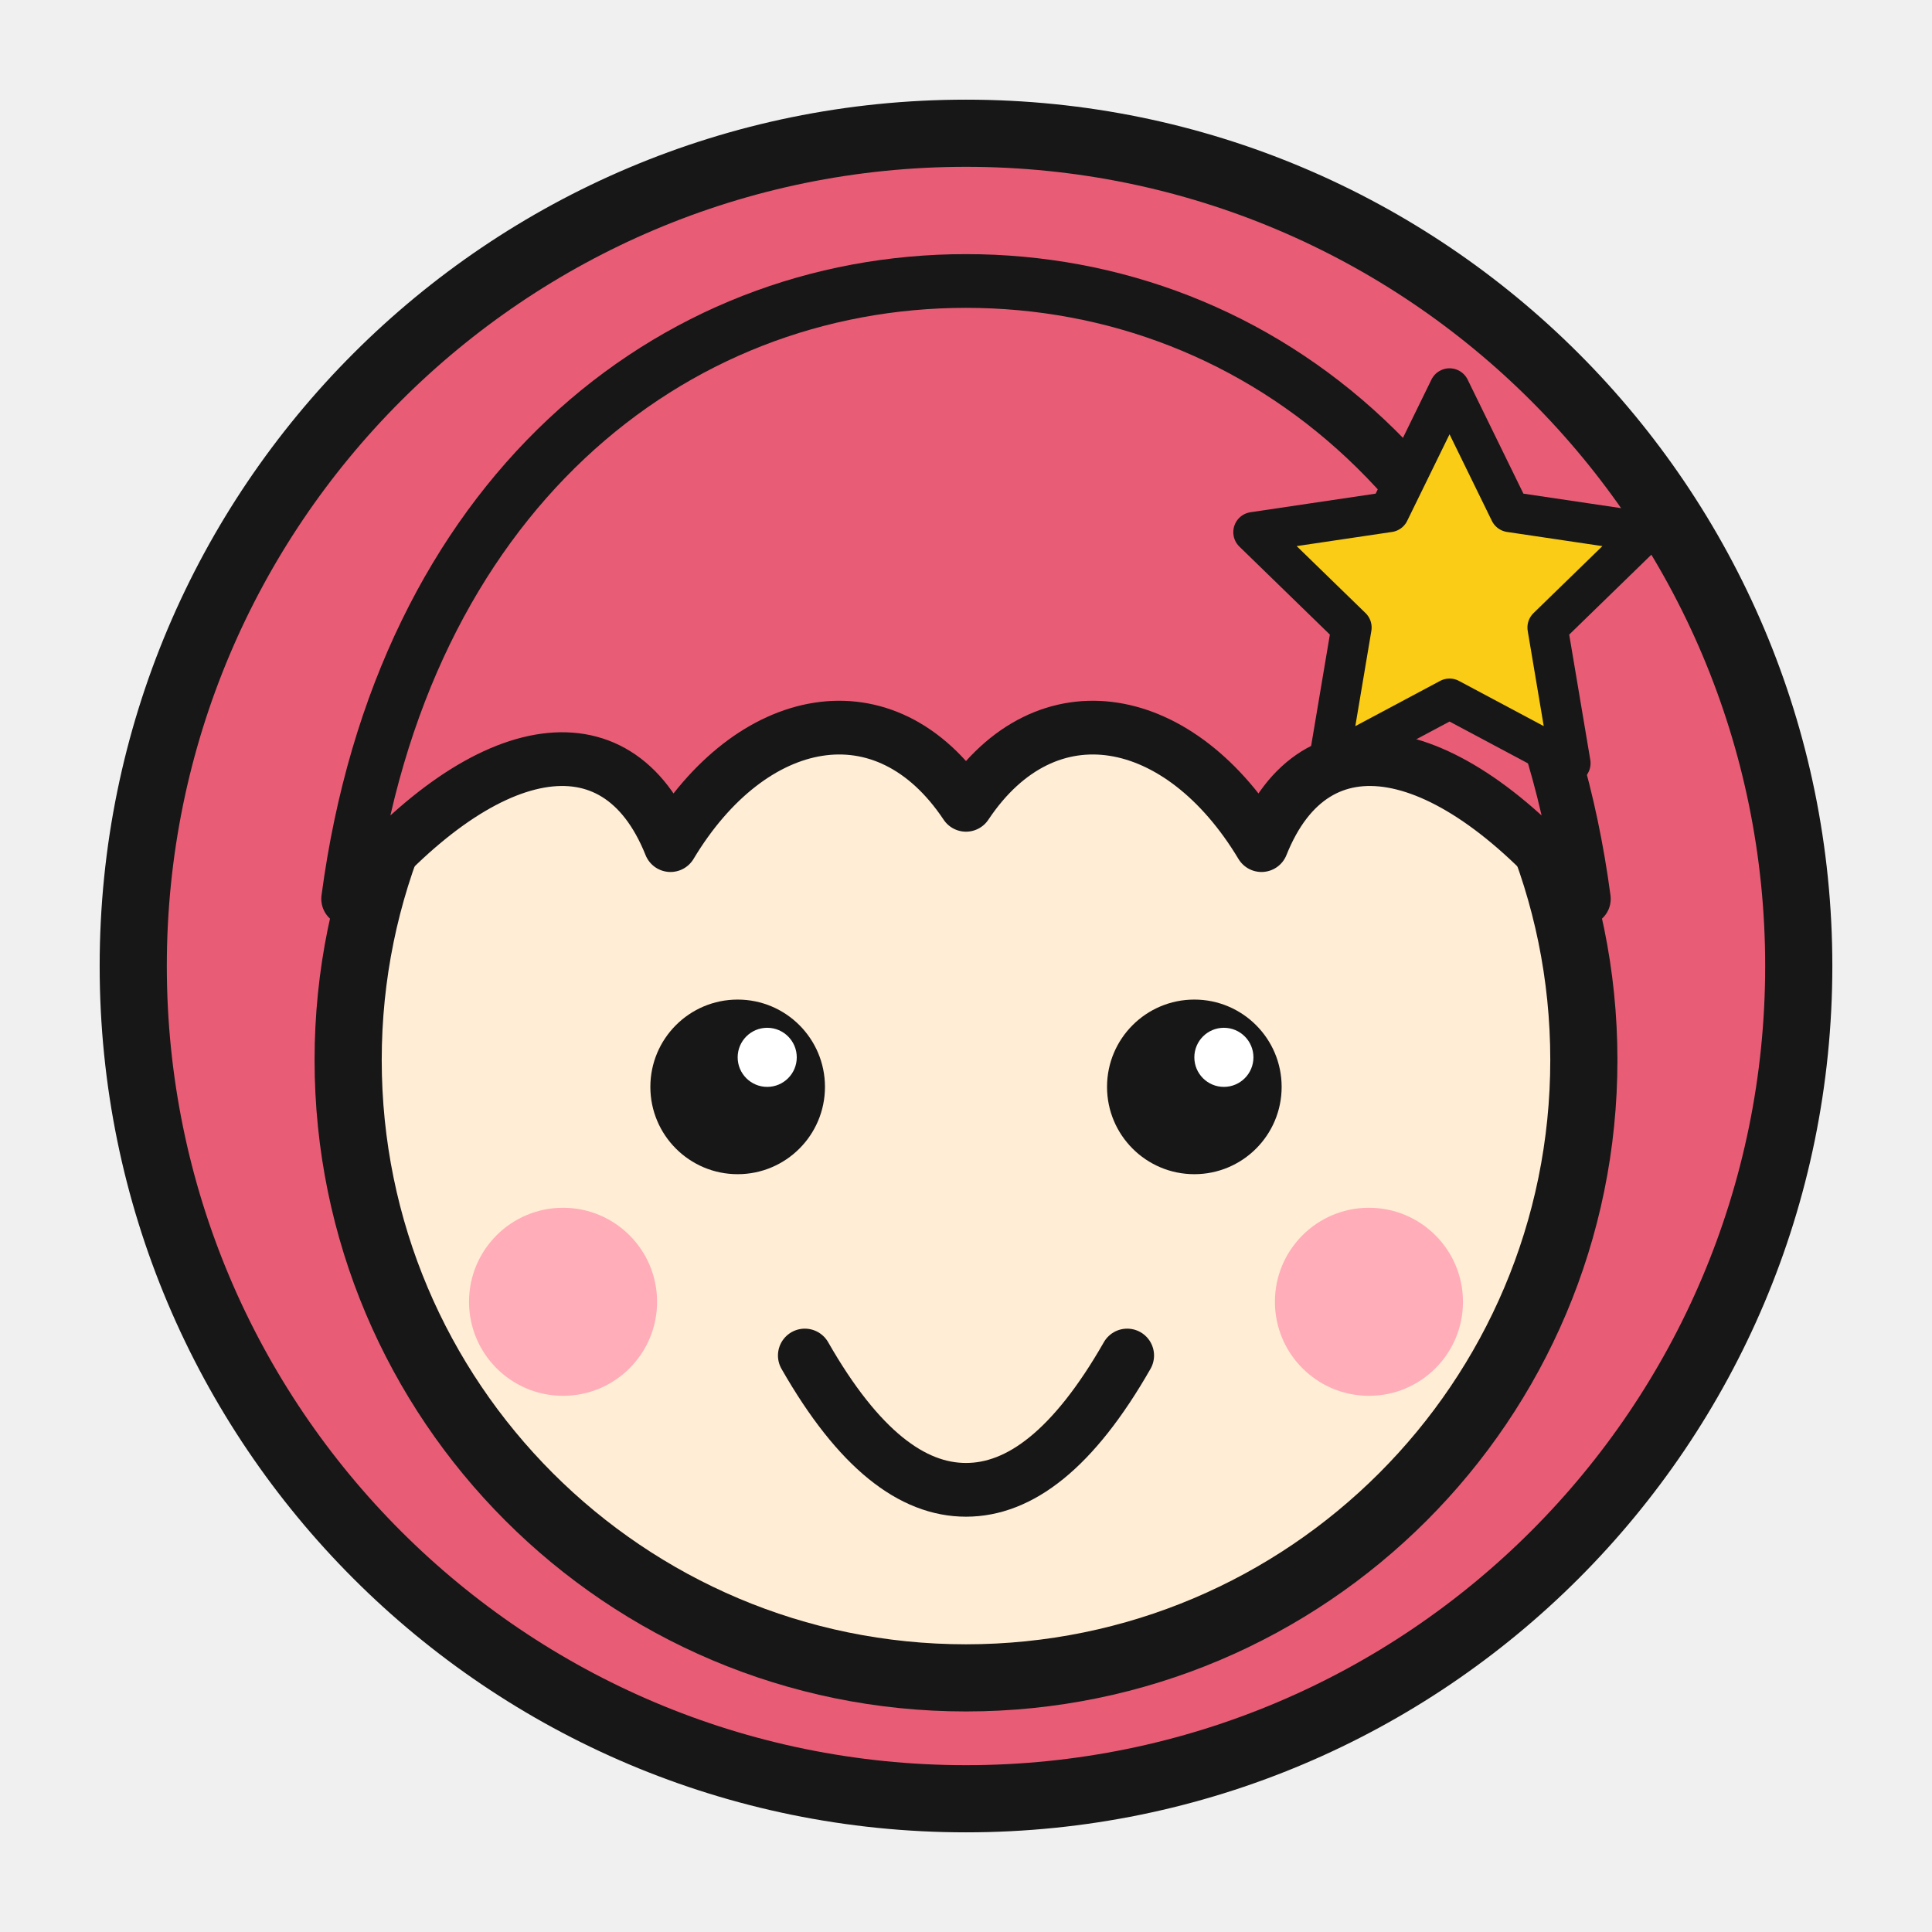
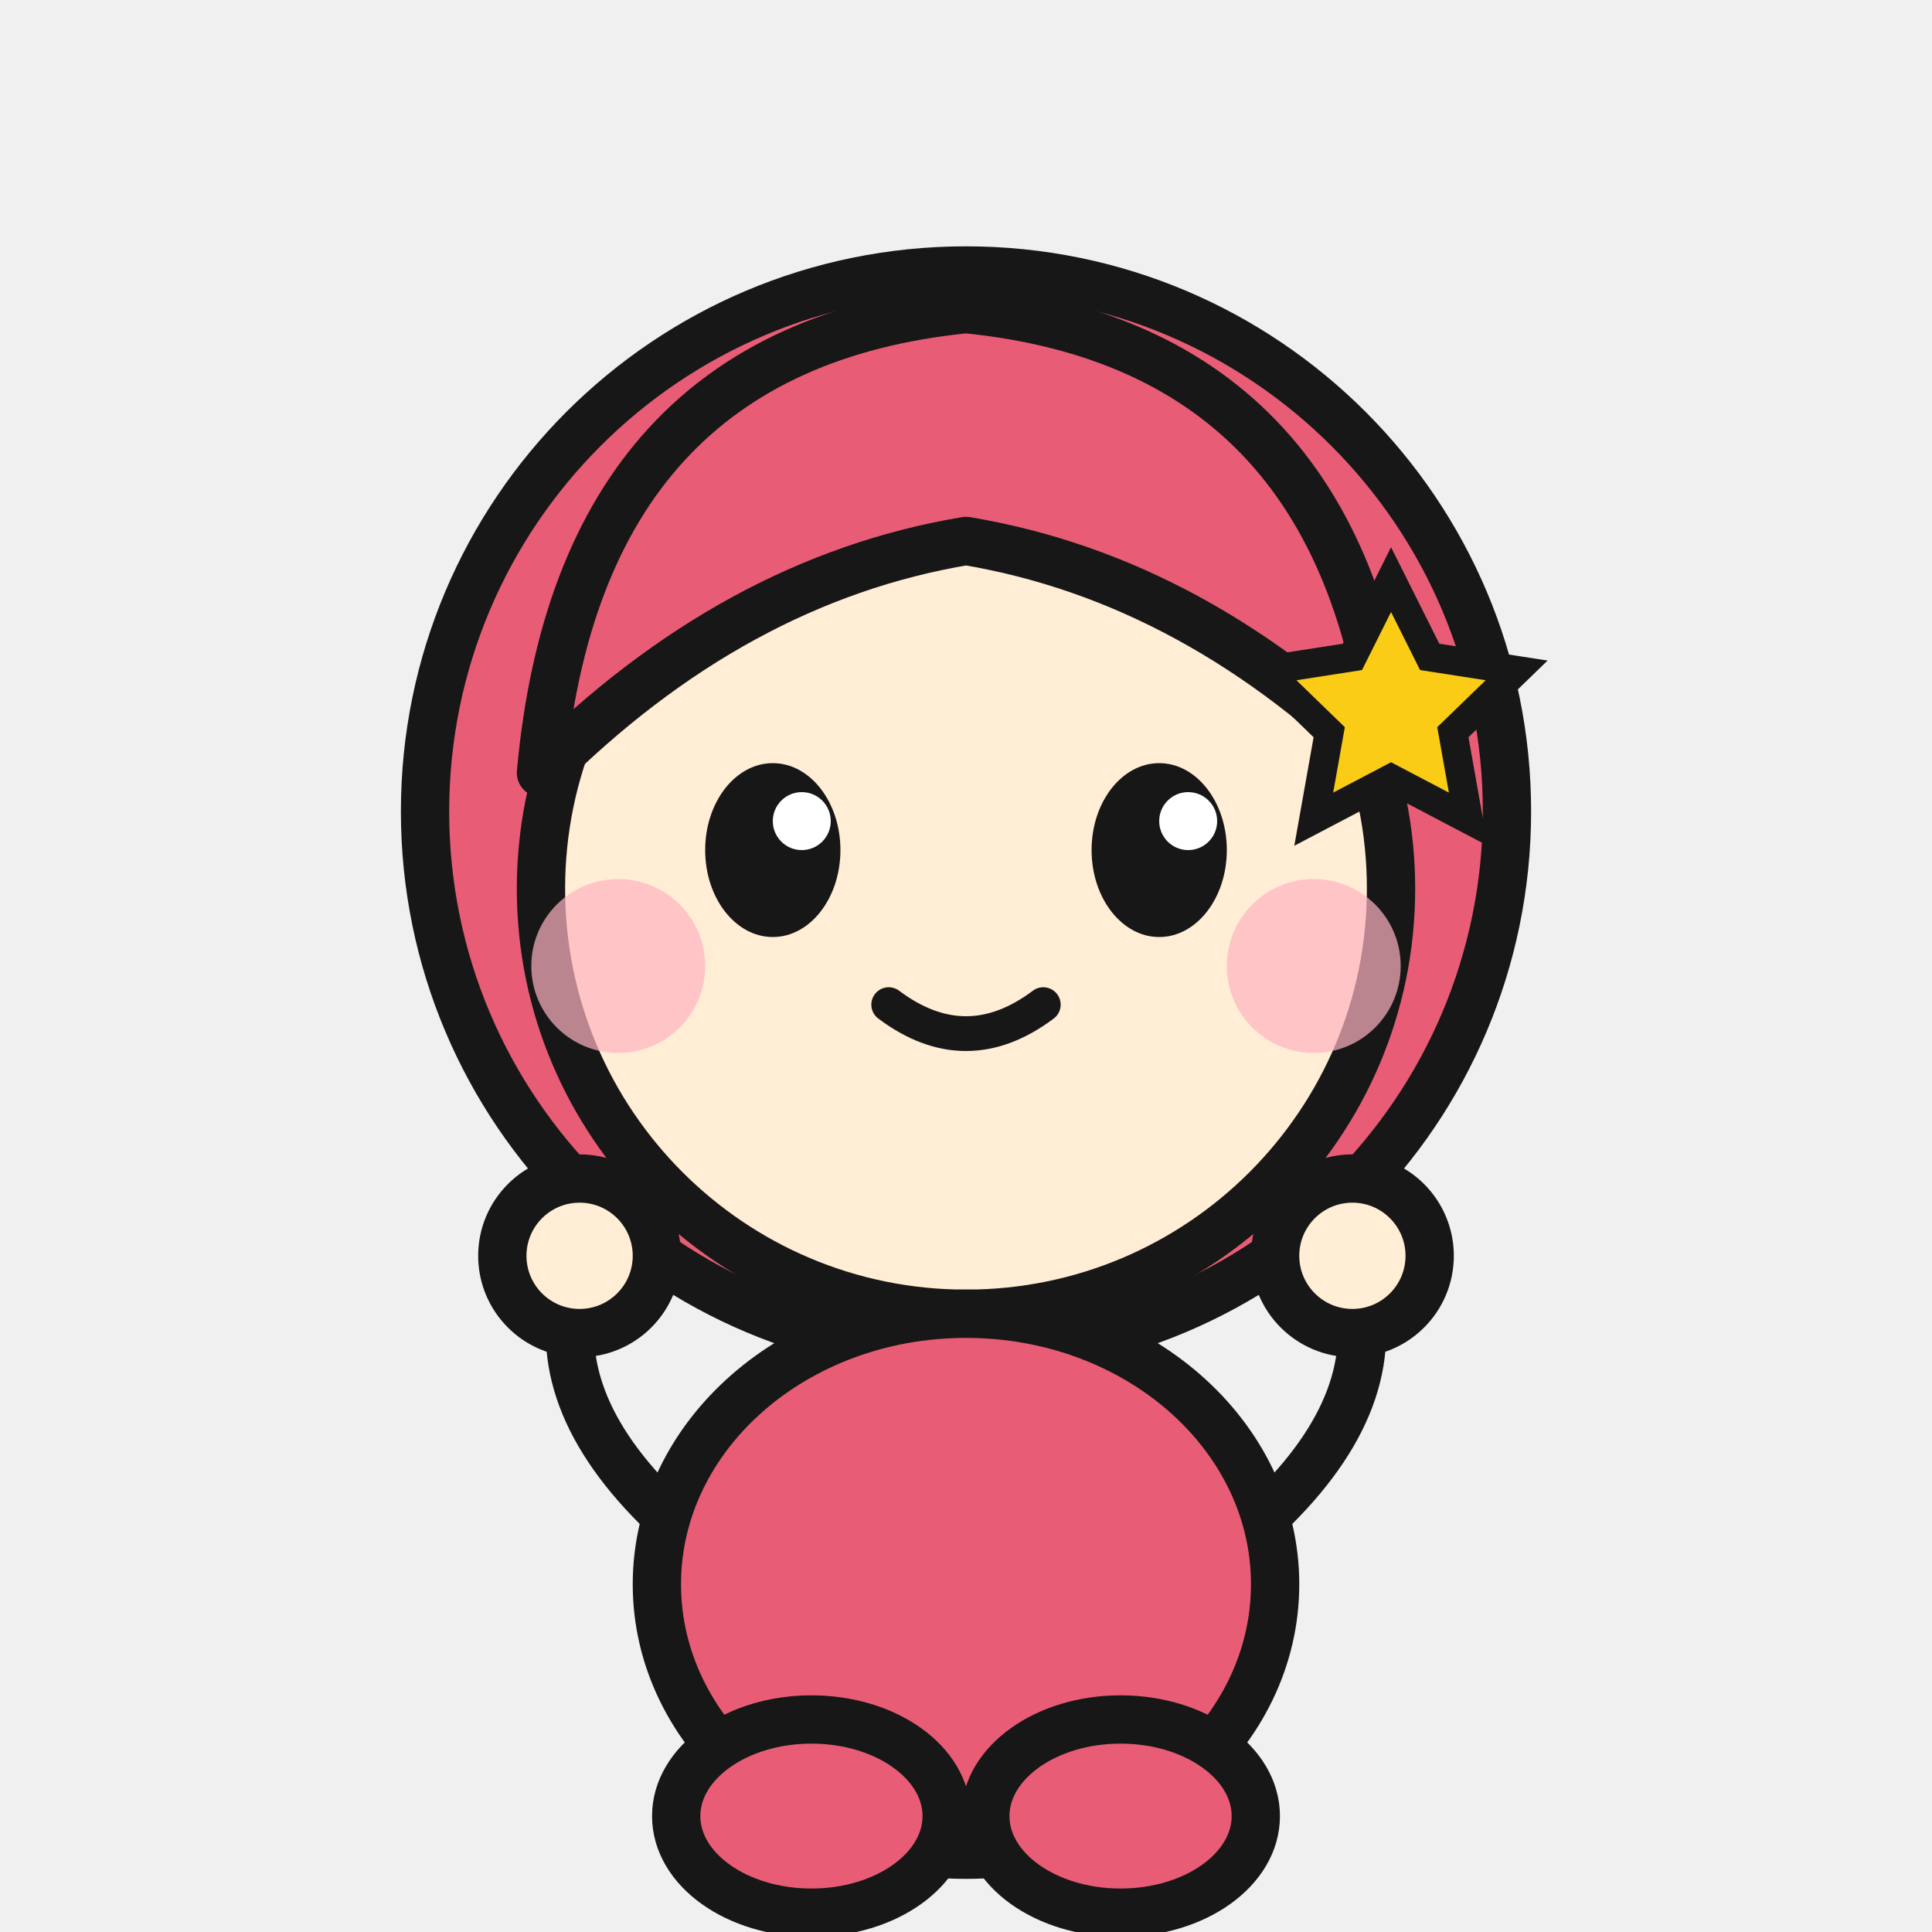
- <svg xmlns="http://www.w3.org/2000/svg" viewBox="28.08 33.08 143.84 143.84" role="img" aria-label="Rubina">
-   <circle cx="100" cy="105" r="62" fill="#E85D75" stroke="#171717" stroke-width="5" />
-   <circle cx="100" cy="112" r="46" fill="#FFEDD5" stroke="#171717" stroke-width="5" />
-   <path d="M54 100c4-30 24-46 46-46s42 16 46 46c-10-12-20-14-24-4-6-10-16-12-22-3-6-9-16-7-22 3-4-10-14-8-24 4z" fill="#E85D75" stroke="#171717" stroke-width="4" stroke-linejoin="round" />
-   <path d="M136 62l4.5 9.2 10.1 1.5-7.3 7.1 1.7 10.1-9-4.8-9 4.8 1.7-10.1-7.3-7.1 10.1-1.5z" fill="#FACC15" stroke="#171717" stroke-width="3" stroke-linejoin="round" />
-   <circle cx="83" cy="114" r="6.5" fill="#171717" />
-   <circle cx="117" cy="114" r="6.5" fill="#171717" />
-   <circle cx="85.2" cy="111.8" r="2.2" fill="#FFFFFF" />
-   <circle cx="119.2" cy="111.8" r="2.2" fill="#FFFFFF" />
-   <circle cx="70" cy="130" r="7" fill="#FFADB8" />
-   <circle cx="130" cy="130" r="7" fill="#FFADB8" />
-   <path d="M88 134c4 7 8 10 12 10s8-3 12-10" stroke="#171717" stroke-width="4" stroke-linecap="round" fill="none" />
+ <svg xmlns="http://www.w3.org/2000/svg" viewBox="0 0 100 100" role="img" aria-label="Rubina default">
+   <circle cx="50" cy="42" r="28" fill="#E85D75" stroke="#171717" stroke-width="2.5" stroke-linecap="round" stroke-linejoin="round" />
+   <circle cx="50" cy="46" r="22" fill="#FFEDD5" stroke="#171717" stroke-width="2.5" stroke-linecap="round" stroke-linejoin="round" />
+   <path d="M28 40 Q30 18 50 16 Q70 18 72 40 Q62 30 50 28 Q38 30 28 40z" fill="#E85D75" stroke="#171717" stroke-width="2.5" stroke-linecap="round" stroke-linejoin="round" />
+   <path d="M72 30l2 4 4.5 0.7-3.3 3.2 0.8 4.5-4-2.1-4 2.1 0.8-4.5-3.3-3.2 4.5-0.7z" fill="#FACC15" stroke="#171717" stroke-width="1.5" />
+   <ellipse cx="50" cy="82" rx="16" ry="14" fill="#E85D75" stroke="#171717" stroke-width="2.5" stroke-linecap="round" stroke-linejoin="round" />
+   <path d="M34 78 Q28 72 30 66" stroke="#171717" stroke-width="2.5" fill="none" stroke-linecap="round" stroke-linejoin="round" />
+   <path d="M66 78 Q72 72 70 66" stroke="#171717" stroke-width="2.5" fill="none" stroke-linecap="round" stroke-linejoin="round" />
+   <circle cx="30" cy="65" r="4" fill="#FFEDD5" stroke="#171717" stroke-width="2.5" />
+   <circle cx="70" cy="65" r="4" fill="#FFEDD5" stroke="#171717" stroke-width="2.5" />
+   <ellipse cx="42" cy="94" rx="7" ry="5" fill="#E85D75" stroke="#171717" stroke-width="2.5" stroke-linecap="round" stroke-linejoin="round" />
+   <ellipse cx="58" cy="94" rx="7" ry="5" fill="#E85D75" stroke="#171717" stroke-width="2.5" stroke-linecap="round" stroke-linejoin="round" />
+   <ellipse cx="40" cy="44" rx="3.5" ry="4.5" fill="#171717" />
+   <ellipse cx="60" cy="44" rx="3.5" ry="4.5" fill="#171717" />
+   <circle cx="41.5" cy="42.5" r="1.5" fill="white" />
+   <circle cx="61.5" cy="42.5" r="1.5" fill="white" />
+   <circle cx="32" cy="50" r="4.5" fill="#FFB3C1" opacity="0.7" />
+   <circle cx="68" cy="50" r="4.5" fill="#FFB3C1" opacity="0.7" />
+   <path d="M46 52 Q50 55 54 52" stroke="#171717" stroke-width="1.8" fill="none" stroke-linecap="round" stroke-linejoin="round" />
</svg>
